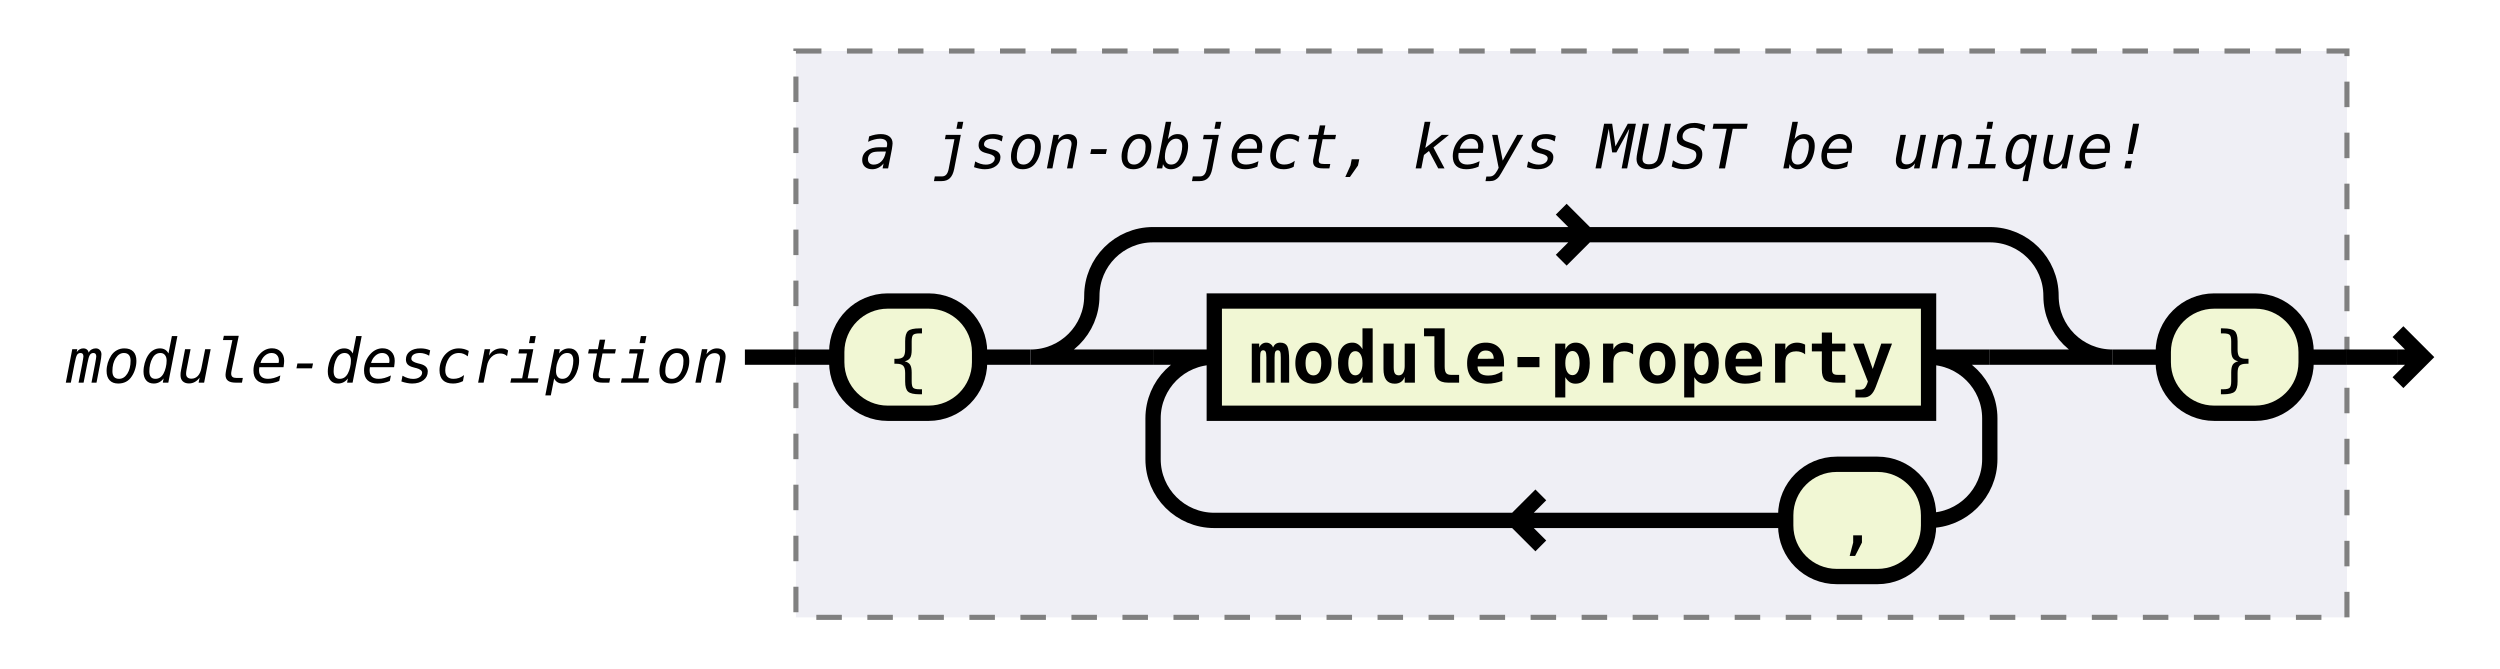
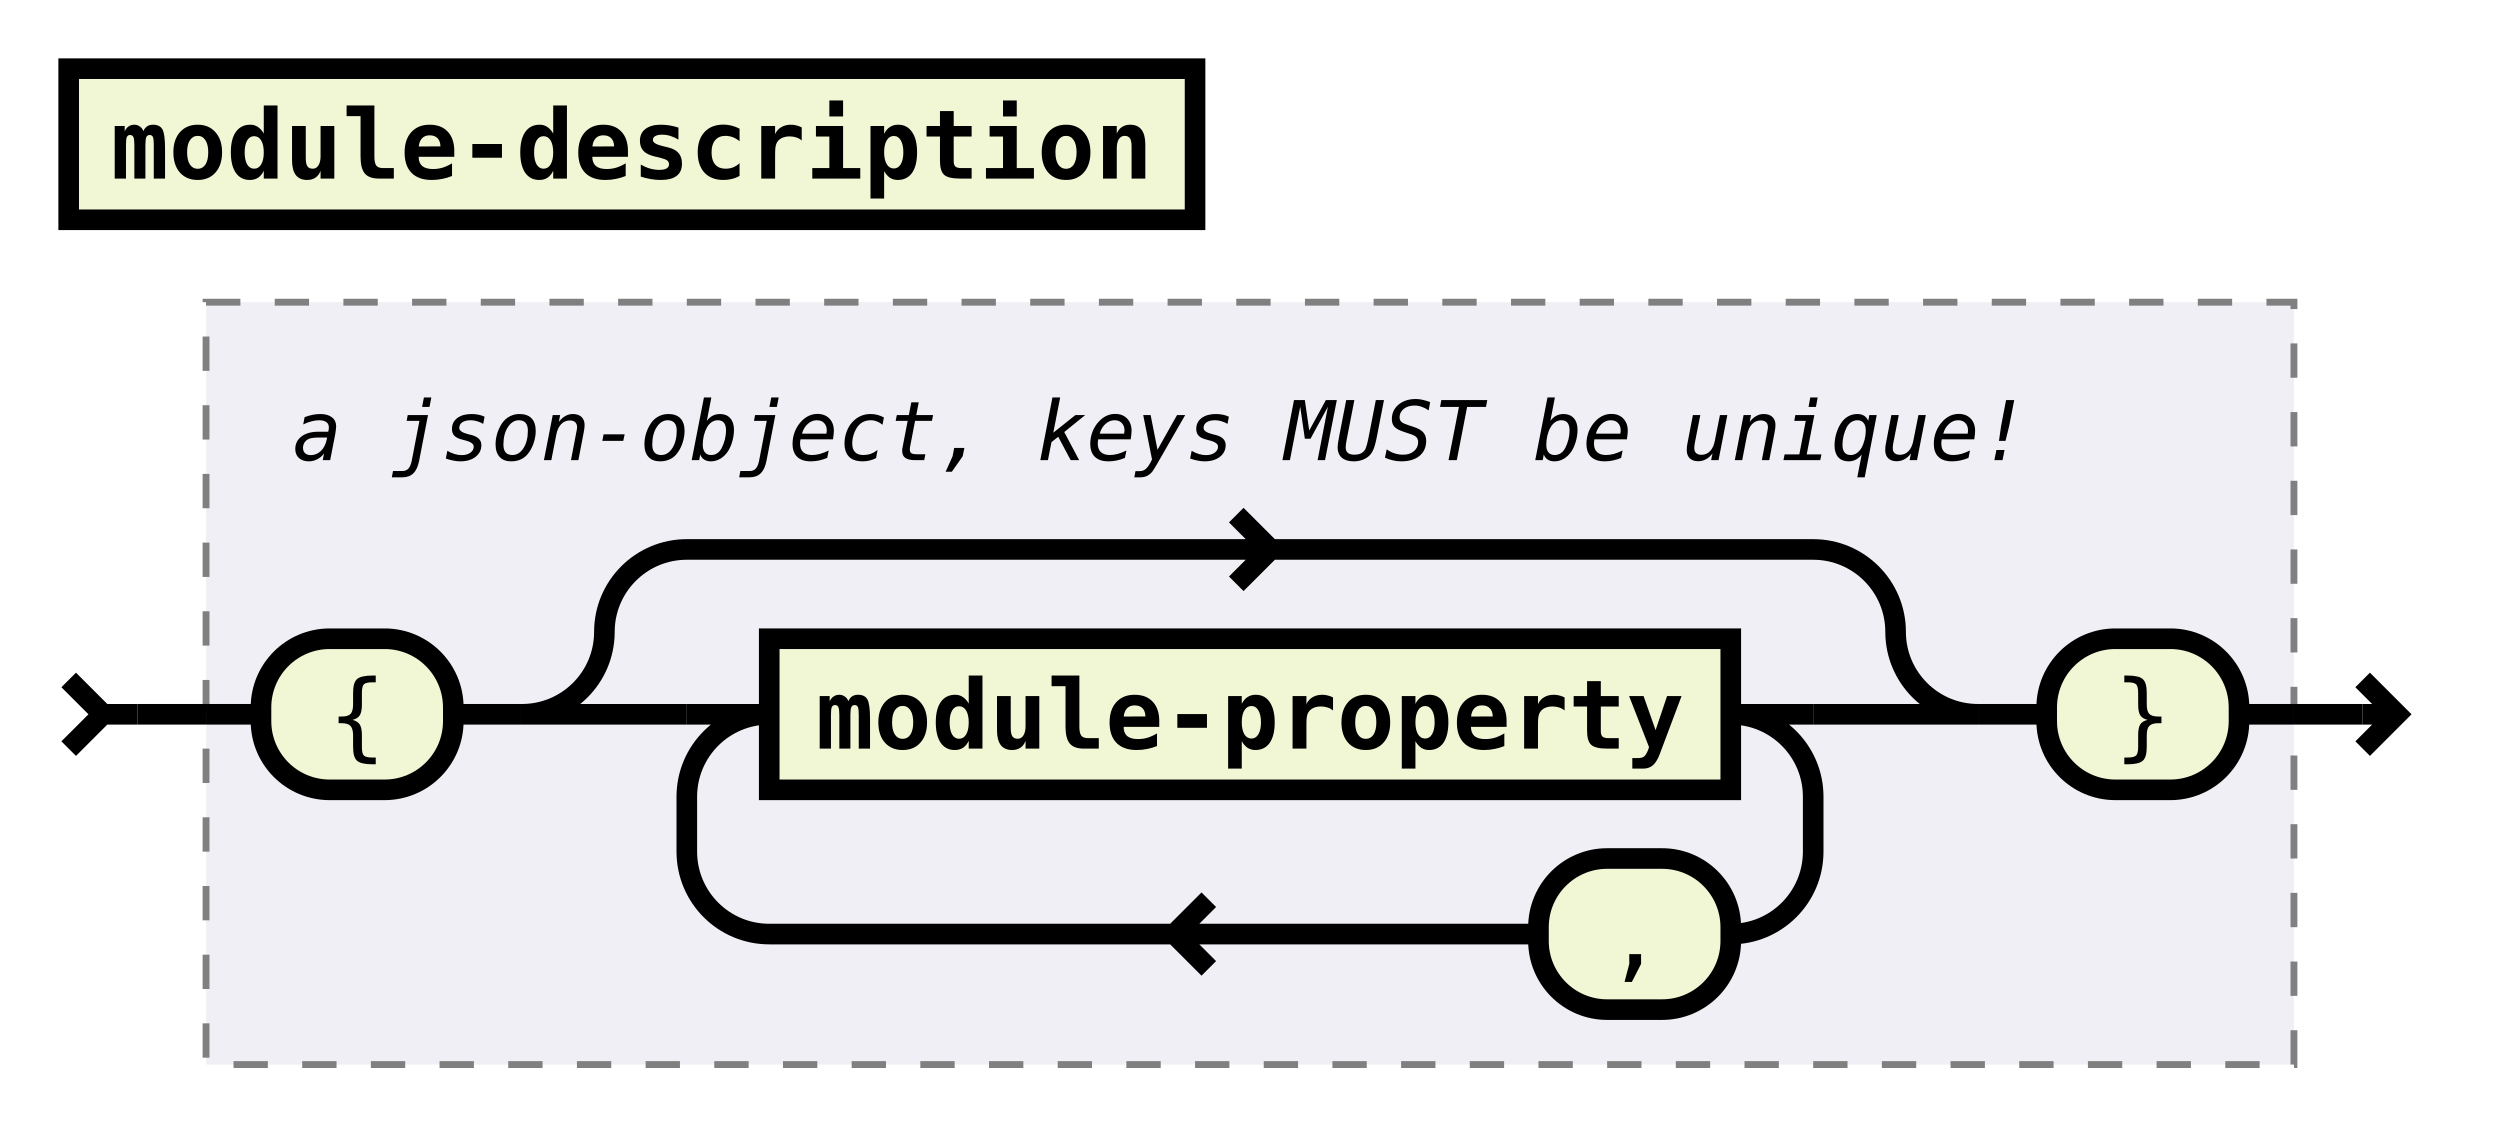
- <svg xmlns="http://www.w3.org/2000/svg" class="railroad" viewBox="0 0 490 131" width="490">
+ <svg xmlns="http://www.w3.org/2000/svg" class="railroad" viewBox="0 0 364 165" width="291pt">
  <style type="text/css">

    svg.railroad {
        background-color: hsl(30, 20%, 95%);
        background-size: 15px 15px;
        background-image: linear-gradient(to right, rgba(30, 30, 30, .05) 1px, transparent 1px),
                          linear-gradient(to bottom, rgba(30, 30, 30, .05) 1px, transparent 1px);
    }

    svg.railroad path {
        stroke-width: 3px;
        stroke: black;
        fill: transparent;
    }

    svg.railroad .debug {
        stroke-width: 1px;
        stroke: red;
    }

    svg.railroad text {
        font: 14px monospace;
        text-anchor: middle;
    }

    svg.railroad .nonterminal text {
        font-weight: bold;
    }

    svg.railroad text.comment {
        font: italic 12px monospace;
    }

    svg.railroad rect {
        stroke-width: 3px;
        stroke: black;
        fill:hsl(-290, 70%, 90%);
    }

    svg.railroad g.labeledbox &gt; rect {
        stroke-width: 1px;
        stroke: grey;
        stroke-dasharray: 5px;
        fill:rgba(90, 90, 150, .1);
    }</style>
-   <g class="sequence">
-     <g class="sequence">
-       <g>
-         <text class="comment" x="78" y="75">
+   <g class="verticalgrid">
+     <g class="horizontalgrid">
+       <g class="nonterminal">
+         <rect height="22" width="164" x="10" y="10" />
+         <text x="92" y="26">
module-description</text>
      </g>
-       <g class="labeledbox">
-         <rect height="111" width="304" x="156" y="10" />
-         <path d=" M 156 70 h 8 m 288 0 h 8" />
-         <g>
-           <text class="comment" x="295" y="33">
+     </g>
+     <g class="sequence">
+       <path d=" M 10 99 l 5 5 l -5 5 m 5 -5 h 5" />
+       <g class="sequence">
+         <g class="labeledbox">
+           <rect height="111" width="304" x="30" y="44" />
+           <path d=" M 30 104 h 8 m 288 0 h 8" />
+           <g>
+             <text class="comment" x="169" y="67">
a json-object, keys MUST be unique!</text>
-         </g>
-         <g class="sequence">
-           <g class="terminal">
-             <rect height="22" rx="10" ry="10" width="28" x="164" y="59" />
-             <text x="178" y="75">
+           </g>
+           <g class="sequence">
+             <g class="terminal">
+               <rect height="22" rx="10" ry="10" width="28" x="38" y="93" />
+               <text x="52" y="109">
{</text>
-           </g>
-           <g class="optional">
-             <path d=" M 202 70 h 24 m -24 0 a 12 12 0 0 0 12 -12 v 0 a 12 12 0 0 1 12 -12 h 164 m -79 0 l -5 -5 m 0 10 l 5 -5 m 79 0 a 12 12 0 0 1 12 12 v 0 a 12 12 0 0 0 12 12 h -24" />
-             <g class="sequence">
-               <g class="repeat">
-                 <path d=" M 226 70 h 12 m 140 0 h 12 m -12 0 a 12 12 0 0 1 12 12 v 8 a 12 12 0 0 1 -12 12 m -28 0 h -112 m 59 0 l 5 -5 m 0 10 l -5 -5 m -59 0 a 12 12 0 0 1 -12 -12 v -8 a 12 12 0 0 1 12 -12" />
-                 <g class="terminal">
-                   <rect height="22" rx="10" ry="10" width="28" x="350" y="91" />
-                   <text x="364" y="107">
+             </g>
+             <g class="optional">
+               <path d=" M 76 104 h 24 m -24 0 a 12 12 0 0 0 12 -12 v 0 a 12 12 0 0 1 12 -12 h 164 m -79 0 l -5 -5 m 0 10 l 5 -5 m 79 0 a 12 12 0 0 1 12 12 v 0 a 12 12 0 0 0 12 12 h -24" />
+               <g class="sequence">
+                 <g class="repeat">
+                   <path d=" M 100 104 h 12 m 140 0 h 12 m -12 0 a 12 12 0 0 1 12 12 v 8 a 12 12 0 0 1 -12 12 m -28 0 h -112 m 59 0 l 5 -5 m 0 10 l -5 -5 m -59 0 a 12 12 0 0 1 -12 -12 v -8 a 12 12 0 0 1 12 -12" />
+                   <g class="terminal">
+                     <rect height="22" rx="10" ry="10" width="28" x="224" y="125" />
+                     <text x="238" y="141">
,</text>
-                 </g>
-                 <g class="nonterminal">
-                   <rect height="22" width="140" x="238" y="59" />
-                   <text x="308" y="75">
+                   </g>
+                   <g class="nonterminal">
+                     <rect height="22" width="140" x="112" y="93" />
+                     <text x="182" y="109">
module-property</text>
+                   </g>
                </g>
              </g>
            </g>
+             <g class="terminal">
+               <rect height="22" rx="10" ry="10" width="28" x="298" y="93" />
+               <text x="312" y="109">
+ }</text>
+             </g>
+             <path d=" M 66 104 h 10" />
+             <path d=" M 288 104 h 10" />
          </g>
-           <g class="terminal">
-             <rect height="22" rx="10" ry="10" width="28" x="424" y="59" />
-             <text x="438" y="75">
- }</text>
-           </g>
-           <path d=" M 192 70 h 10" />
-           <path d=" M 414 70 h 10" />
        </g>
      </g>
-       <path d=" M 146 70 h 10" />
+       <path d=" M 344 104 h 5 m -5 5 l 5 -5 l -5 -5 m 5 5" />
+       <path d=" M 20 104 h 10" />
+       <path d=" M 334 104 h 10" />
    </g>
-     <path d=" M 470 70 h 5 m -5 5 l 5 -5 l -5 -5 m 5 5" />
-     <path d=" M 460 70 h 10" />
  </g>
</svg>
